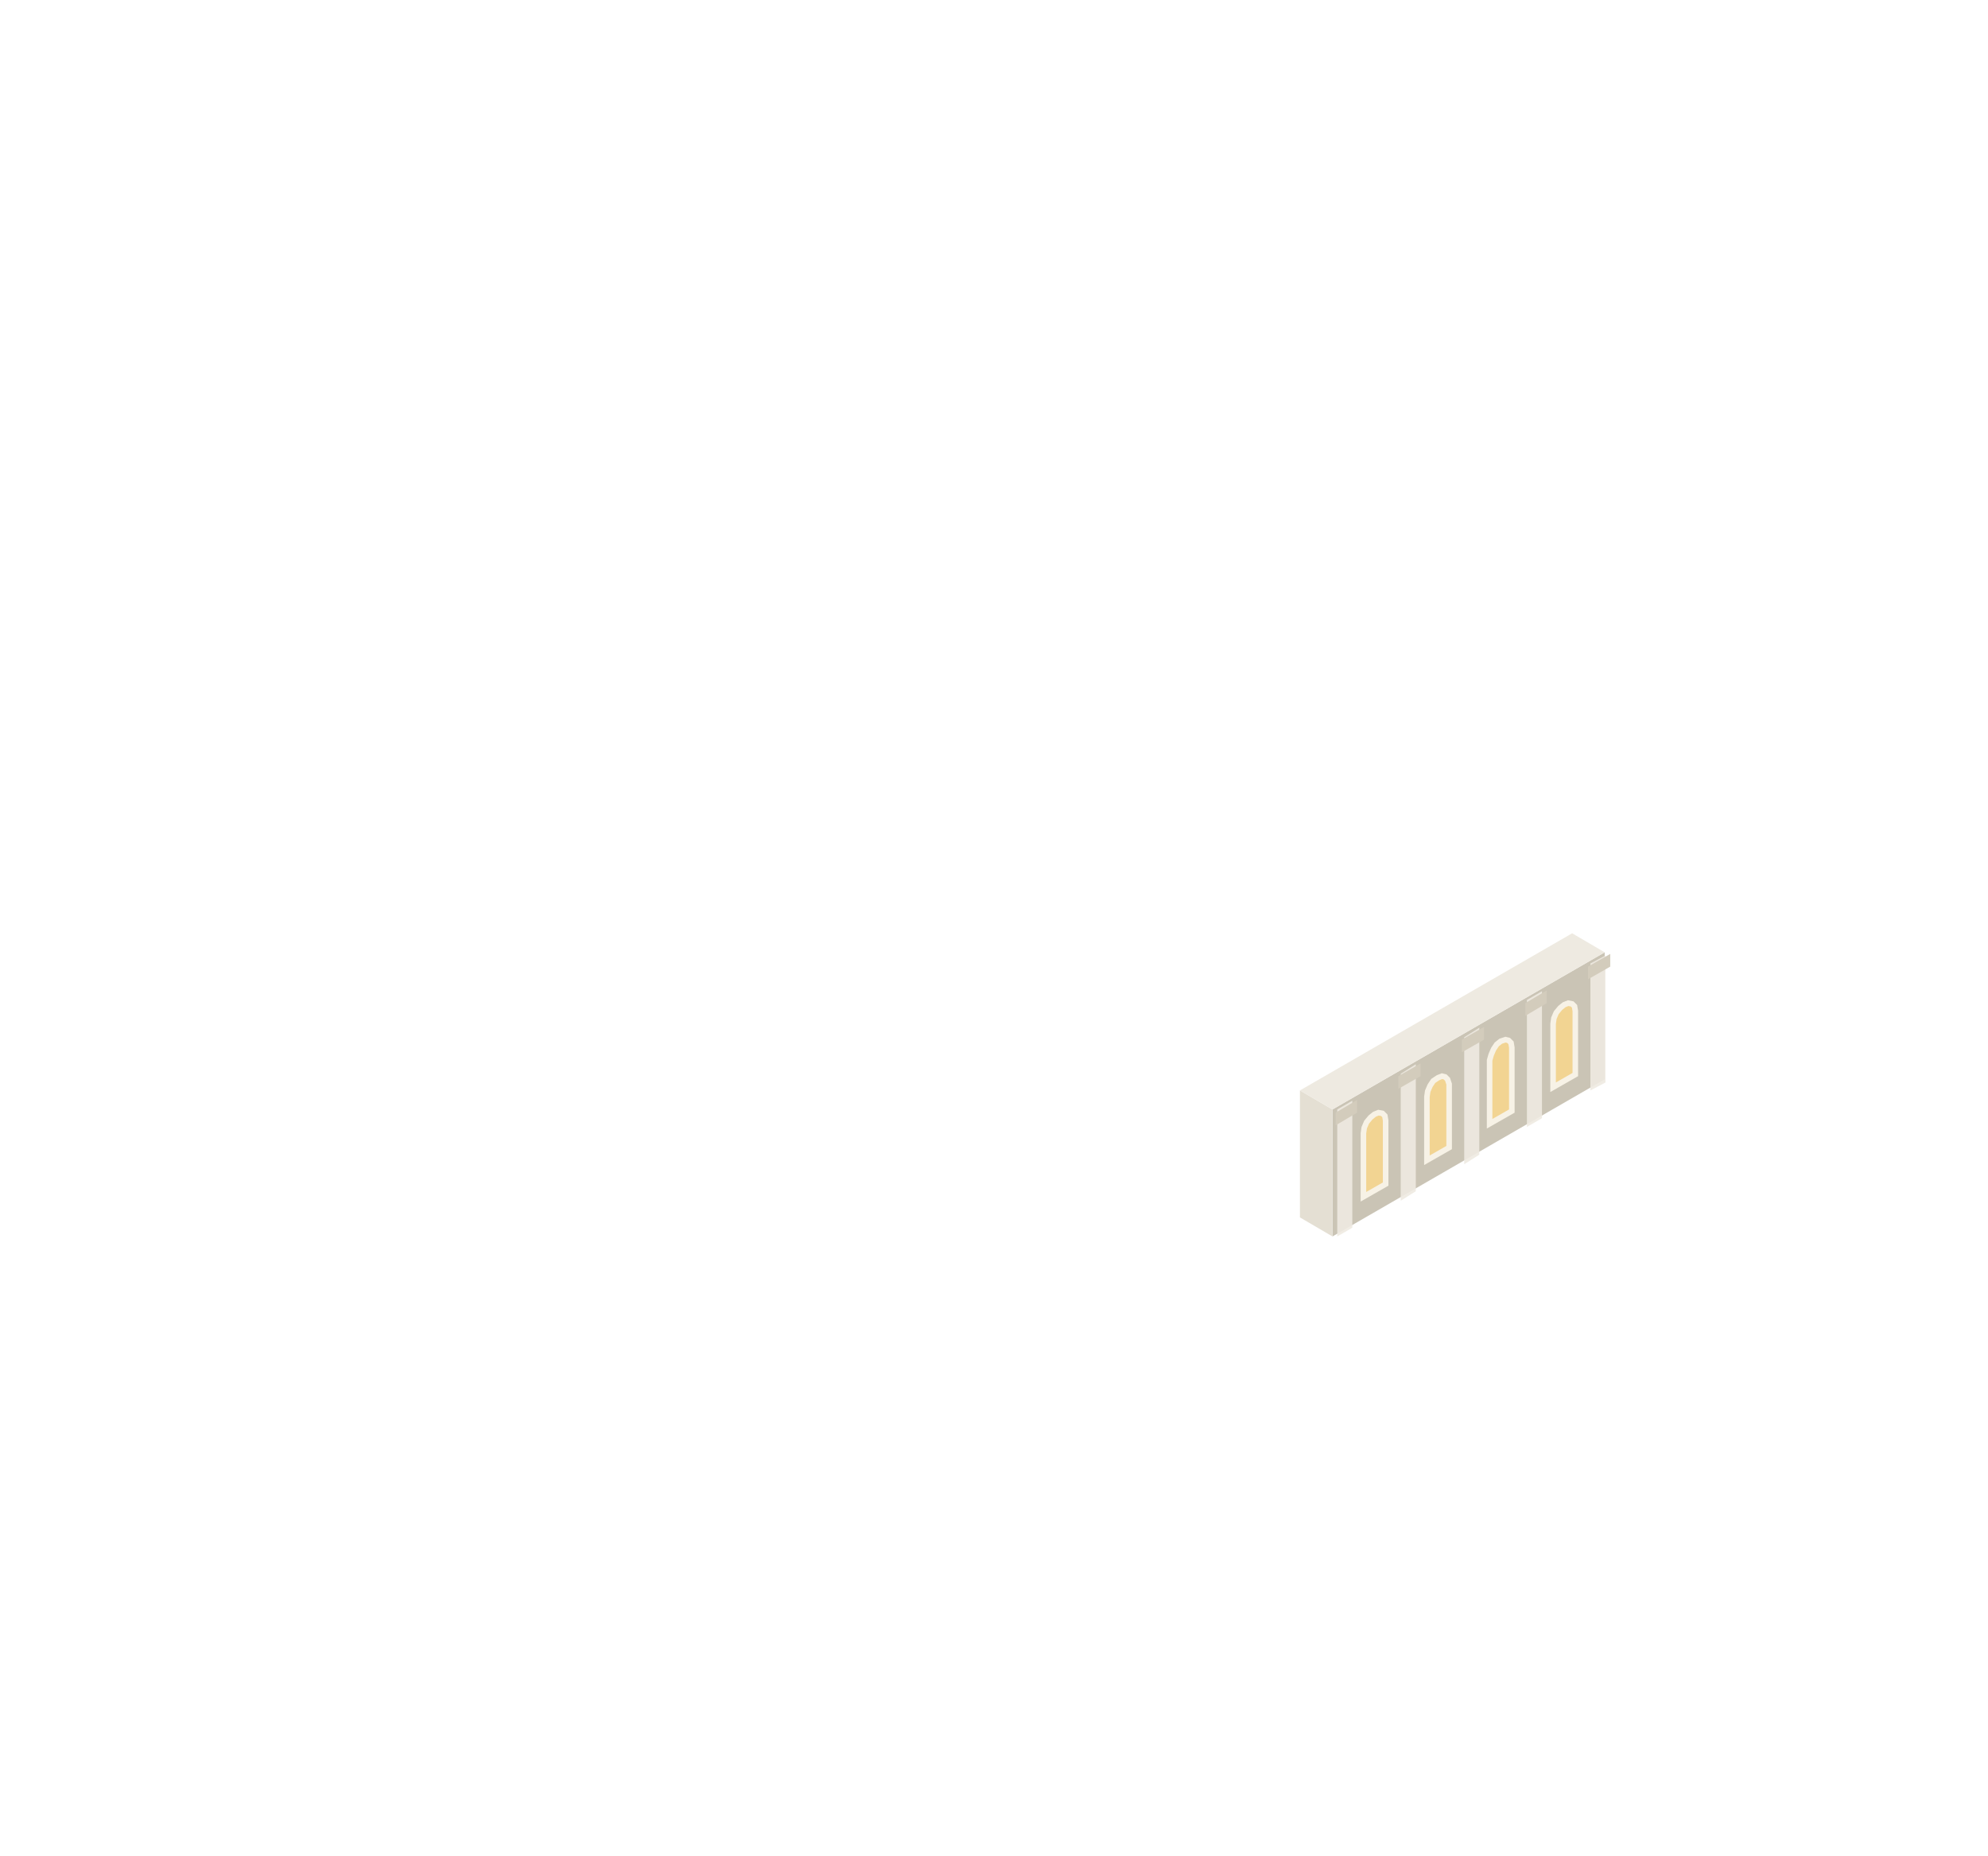
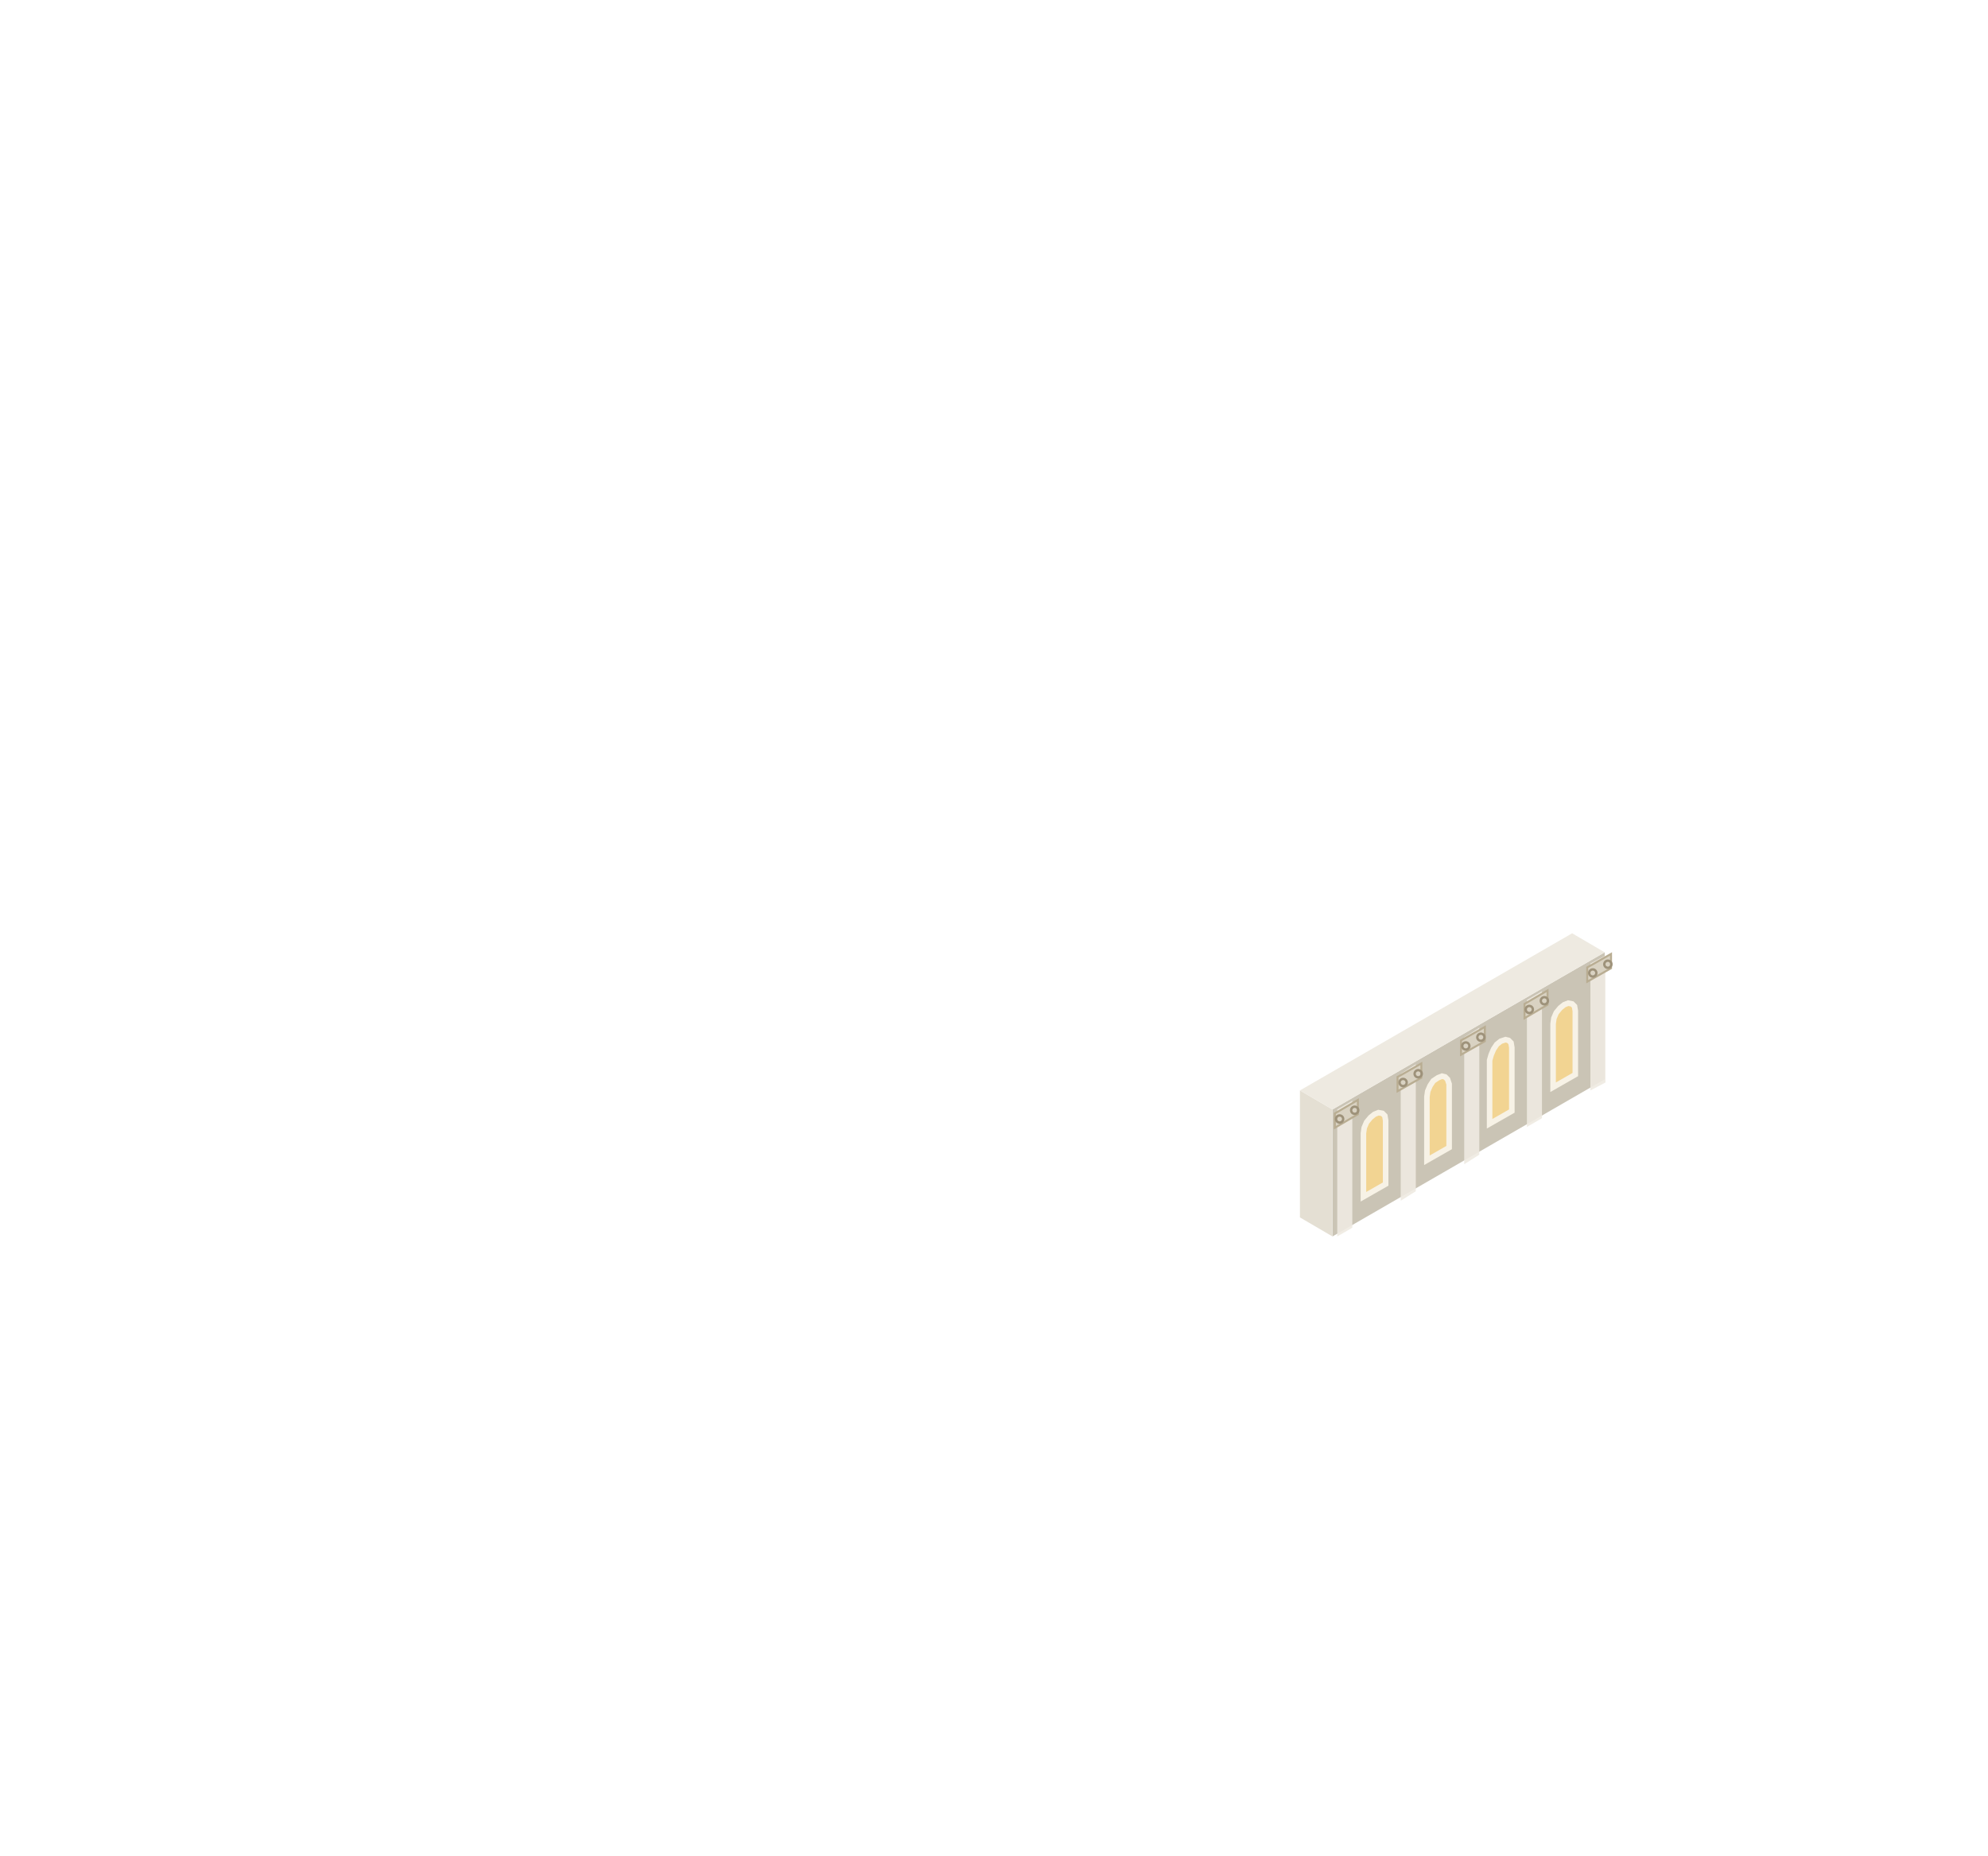
<svg xmlns="http://www.w3.org/2000/svg" viewBox="177.8 90.4 250.5 233.8" width="501" height="467.6">
  <defs>
    <linearGradient id="iso-lit-glow" x1="0" y1="0" x2="0" y2="1">
      <stop offset="0" stop-color="#FFFFFF" stop-opacity="0.75" />
      <stop offset="1" stop-color="#FFFFFF" stop-opacity="0" />
    </linearGradient>
    <linearGradient id="iso-lit-l" x1="0" y1="0" x2="0" y2="1">
      <stop offset="0" stop-color="#FFF7DC" />
      <stop offset="1" stop-color="#FFD47E" />
    </linearGradient>
    <linearGradient id="iso-lit-r" x1="0" y1="0" x2="0" y2="1">
      <stop offset="0" stop-color="#FBE2A2" />
      <stop offset="1" stop-color="#ECB65A" />
    </linearGradient>
  </defs>
  <polygon points="380,226.4 345.7,246.2 345.7,230.2 380,210.4" fill="#CAC4B5" />
  <polygon points="380.1,226.8 378.2,227.8 378.2,211.8 380.1,210.8" fill="#EEEAE1" opacity="0.9" />
-   <polygon points="380.7,212.2 377.9,213.8 377.9,212.2 380.7,210.6" fill="#D3CCBC" />
+   <polygon points="380.8,212.4 377.8,214.1 377.8,212.3 380.8,210.6" fill="#D9D2C2" stroke="#B9AD92" stroke-width="0.25" />
+   <circle cx="380.4" cy="211.9" r="0.45" fill="none" stroke="#9E927A" stroke-width="0.3" />
+   <circle cx="378.5" cy="213" r="0.45" fill="none" stroke="#9E927A" stroke-width="0.3" />
  <polygon points="372.1,231.3 370.2,232.4 370.2,216.4 372.1,215.3" fill="#EEEAE1" opacity="0.9" />
-   <polygon points="372.7,216.8 370,218.4 370,216.8 372.7,215.2" fill="#D3CCBC" />
+   <polygon points="372.8,217 369.9,218.7 369.9,216.9 372.8,215.2" fill="#D9D2C2" stroke="#B9AD92" stroke-width="0.25" />
+   <circle cx="372.4" cy="216.5" r="0.45" fill="none" stroke="#9E927A" stroke-width="0.3" />
+   <circle cx="370.5" cy="217.6" r="0.45" fill="none" stroke="#9E927A" stroke-width="0.3" />
  <polygon points="364.2,235.9 362.3,237.1 362.3,221.1 364.2,219.9" fill="#EEEAE1" opacity="0.9" />
-   <polygon points="364.8,221.4 362,223 362,221.4 364.8,219.8" fill="#D3CCBC" />
+   <polygon points="364.9,221.6 361.9,223.3 361.9,221.5 364.9,219.8" fill="#D9D2C2" stroke="#B9AD92" stroke-width="0.25" />
+   <circle cx="364.4" cy="221.1" r="0.45" fill="none" stroke="#9E927A" stroke-width="0.3" />
+   <circle cx="362.5" cy="222.2" r="0.45" fill="none" stroke="#9E927A" stroke-width="0.3" />
  <polygon points="356.2,240.5 354.3,241.7 354.3,225.7 356.2,224.5" fill="#EEEAE1" opacity="0.9" />
-   <polygon points="356.8,226 354,227.6 354,226 356.8,224.4" fill="#D3CCBC" />
+   <polygon points="356.9,226.2 353.9,227.9 353.9,226.1 356.9,224.4" fill="#D9D2C2" stroke="#B9AD92" stroke-width="0.25" />
+   <circle cx="356.5" cy="225.7" r="0.45" fill="none" stroke="#9E927A" stroke-width="0.3" />
+   <circle cx="354.6" cy="226.8" r="0.45" fill="none" stroke="#9E927A" stroke-width="0.3" />
  <polygon points="348.2,245.1 346.3,246.2 346.3,230.2 348.2,229.1" fill="#EEEAE1" opacity="0.9" />
-   <polygon points="348.8,230.6 346.1,232.2 346.1,230.6 348.8,229" fill="#D3CCBC" />
+   <polygon points="348.9,230.8 346,232.5 346,230.7 348.9,229" fill="#D9D2C2" stroke="#B9AD92" stroke-width="0.25" />
+   <circle cx="348.5" cy="230.3" r="0.45" fill="none" stroke="#9E927A" stroke-width="0.3" />
+   <circle cx="346.6" cy="231.4" r="0.45" fill="none" stroke="#9E927A" stroke-width="0.3" />
  <polygon points="376.3,225.8 373.5,227.4 373.5,219.4 373.6,218.7 373.9,218 374.4,217.4 374.9,217 375.4,216.8 375.9,216.9 376.2,217.2 376.3,217.8" fill="#F2D492" stroke="#F7F2E6" stroke-width="0.7" />
  <polygon points="368.3,230.4 365.5,232 365.5,224 365.7,223.3 366,222.6 366.4,222 366.9,221.6 367.5,221.4 367.9,221.5 368.2,221.8 368.3,222.4" fill="#F2D492" stroke="#F7F2E6" stroke-width="0.7" />
  <polygon points="360.4,235 357.6,236.6 357.6,228.6 357.7,227.9 358,227.2 358.4,226.6 359,226.2 359.5,226 359.9,226.1 360.2,226.4 360.4,227" fill="#F2D492" stroke="#F7F2E6" stroke-width="0.7" />
  <polygon points="352.4,239.6 349.6,241.2 349.6,233.2 349.7,232.5 350,231.8 350.5,231.2 351,230.8 351.5,230.6 352,230.7 352.3,231 352.4,231.6" fill="#F2D492" stroke="#F7F2E6" stroke-width="0.7" />
  <polygon points="345.7,246.2 341.6,243.8 341.6,227.8 345.7,230.2" fill="#E4DFD3" />
  <polygon points="341.6,227.8 375.9,208 380,210.4 345.7,230.2" fill="#EEEAE1" />
</svg>
